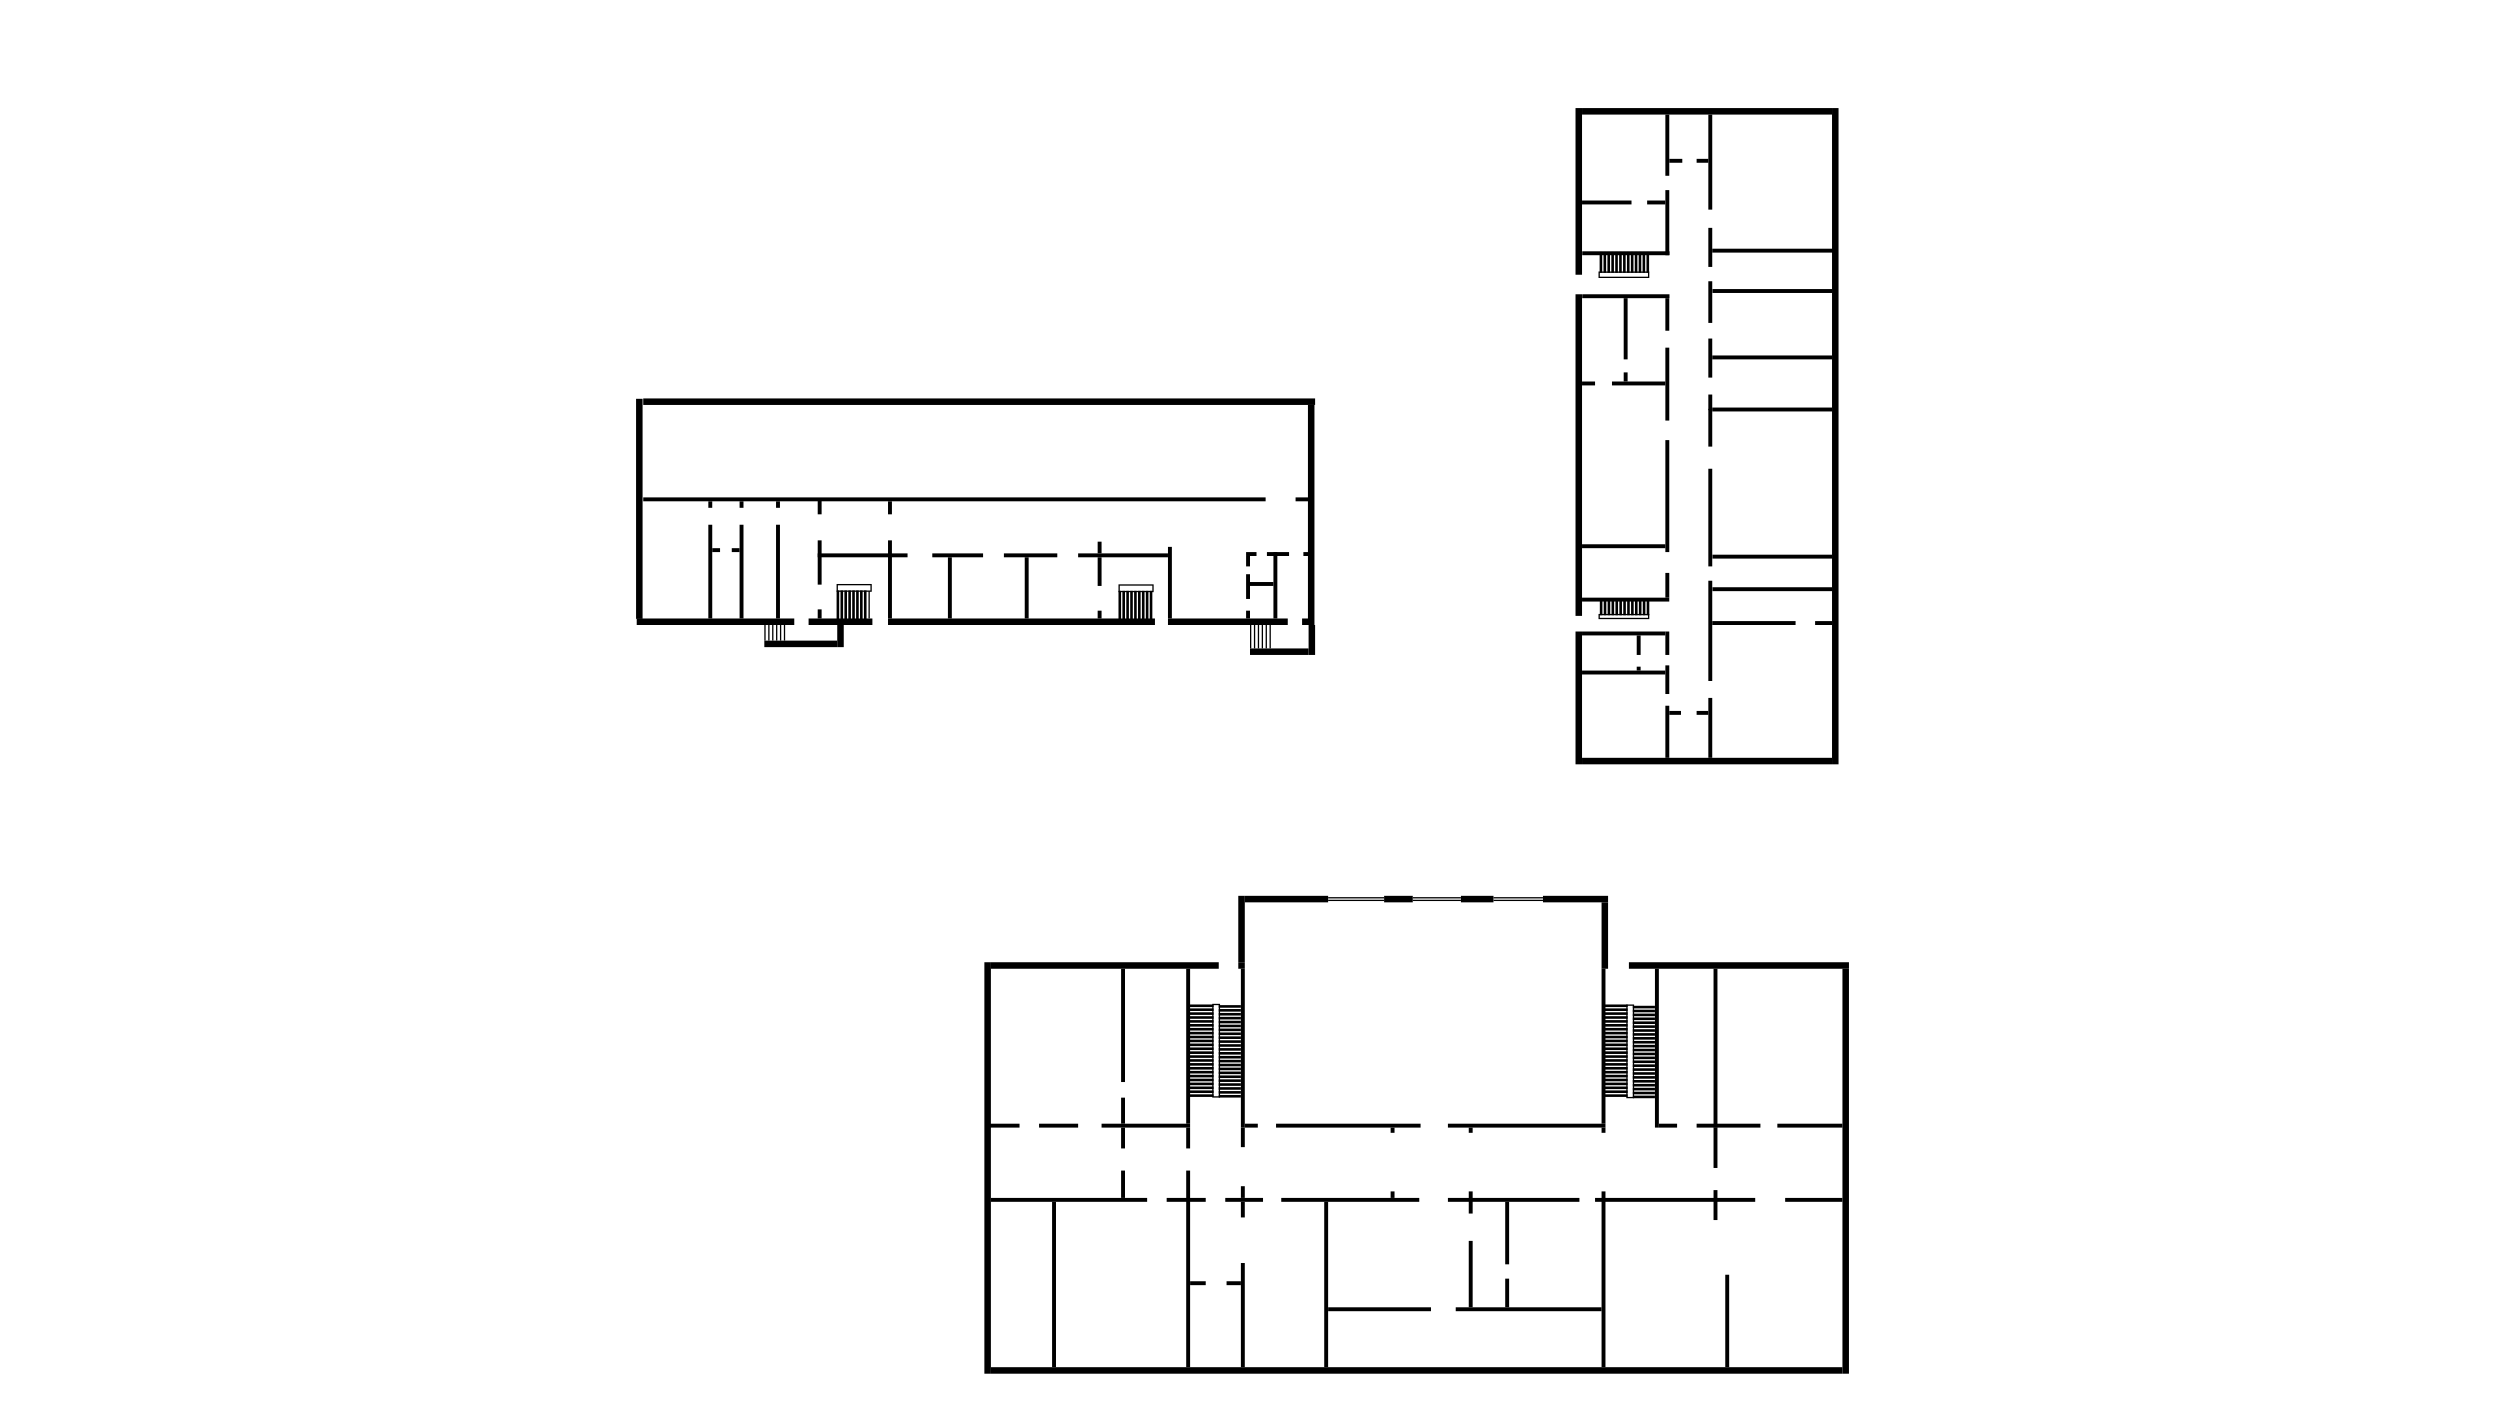
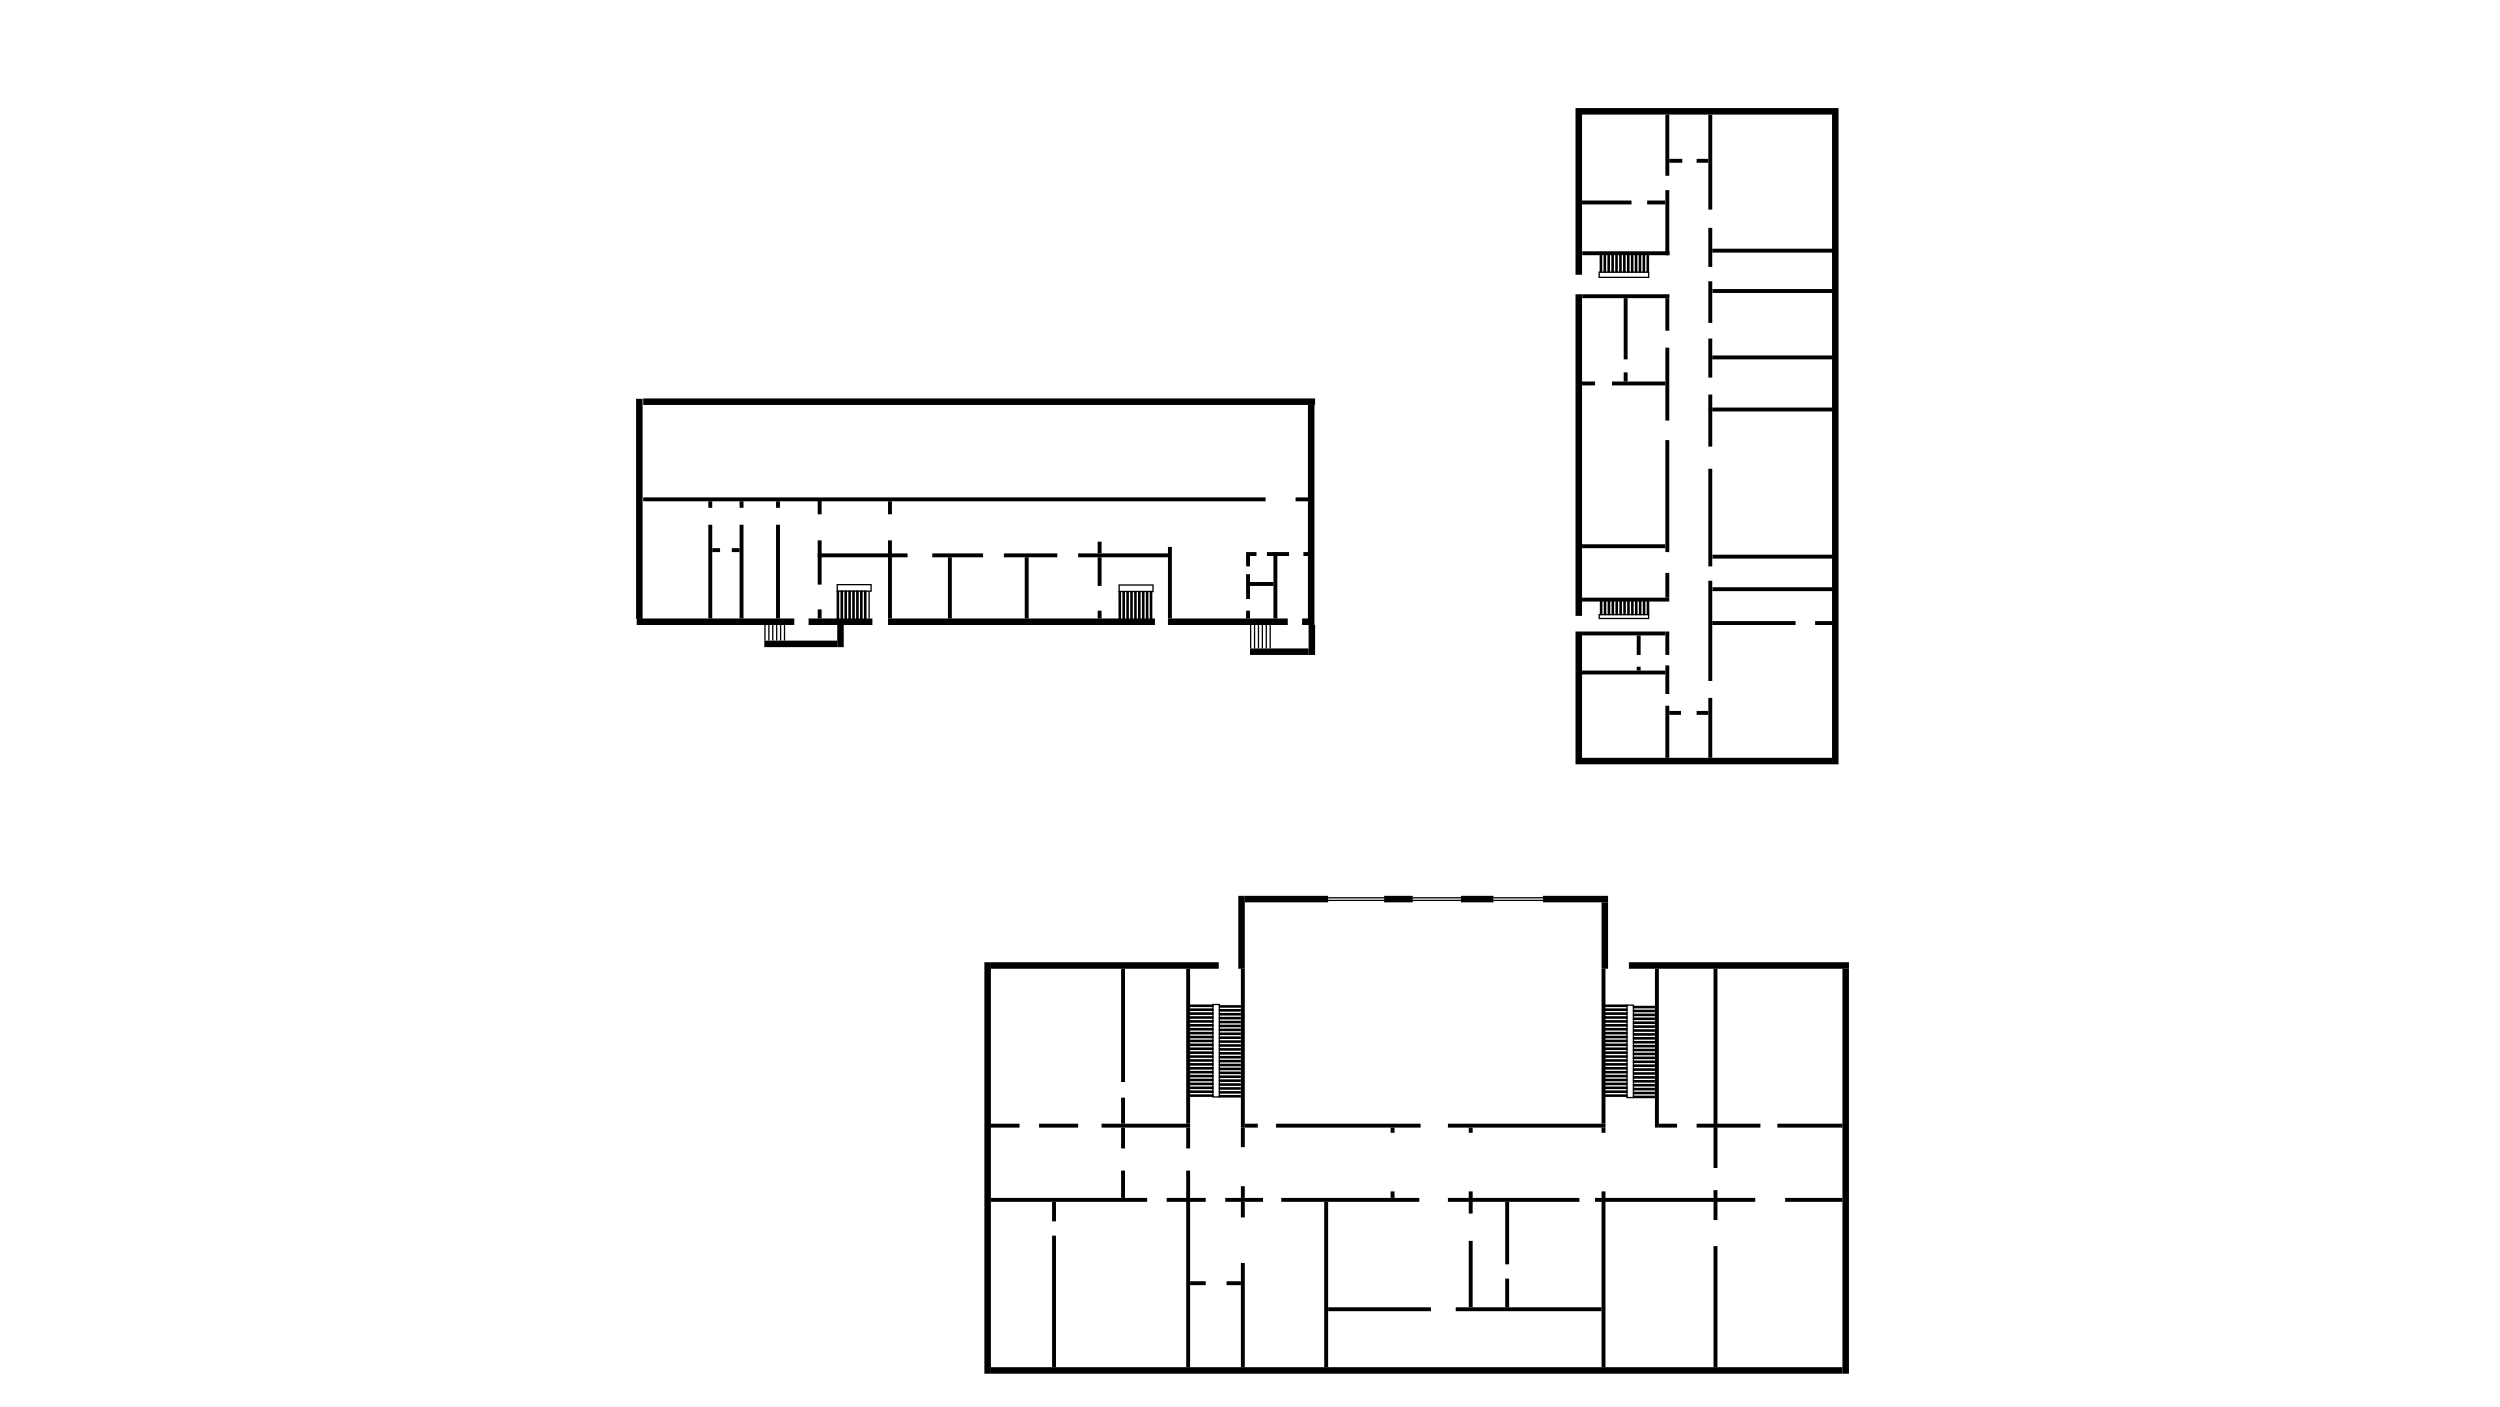
<svg xmlns="http://www.w3.org/2000/svg" width="1920" height="1080" viewBox="0 0 1920 1080">
  <defs>
    <style>
      .cls-1 {
        fill: none;
        stroke: #000;
        stroke-width: 1px;
      }
    </style>
  </defs>
  <g id="Монтажная_область_1" data-name="Монтажная область 1">
    <g id="_1-3" data-name="1-3">
      <g id="стены">
        <rect id="Прямоугольник_574" data-name="Прямоугольник 574" x="756" y="739" width="5" height="316" />
        <rect id="Прямоугольник_675" data-name="Прямоугольник 675" x="761" y="739" width="175" height="5" />
-         <rect id="Прямоугольник_676" data-name="Прямоугольник 676" x="951" y="739" width="5" height="5" />
-         <rect id="Прямоугольник_579" data-name="Прямоугольник 579" x="951" y="688" width="5" height="51" />
+         <rect id="Прямоугольник_579" data-name="Прямоугольник 579" x="951" y="688" width="5" height="56" />
        <rect id="Прямоугольник_570" data-name="Прямоугольник 570" x="956" y="688" width="64" height="5" />
-         <rect id="Прямоугольник_676-2" data-name="Прямоугольник 676" x="1063" y="688" width="22" height="5" />
+         <rect id="Прямоугольник_676" data-name="Прямоугольник 676" x="1063" y="688" width="22" height="5" />
        <rect id="Прямоугольник_677" data-name="Прямоугольник 677" x="1122" y="688" width="25" height="5" />
        <rect id="Прямоугольник_678" data-name="Прямоугольник 678" x="1185" y="688" width="50" height="5" />
        <rect id="Прямоугольник_679" data-name="Прямоугольник 679" x="1147" y="691" width="38" height="1" />
        <rect id="Прямоугольник_680" data-name="Прямоугольник 680" x="1147" y="689" width="38" height="1" />
        <rect id="Прямоугольник_681" data-name="Прямоугольник 681" x="1085" y="691" width="37" height="1" />
        <rect id="Прямоугольник_682" data-name="Прямоугольник 682" x="1085" y="689" width="37" height="1" />
        <rect id="Прямоугольник_683" data-name="Прямоугольник 683" x="1020" y="689" width="43" height="1" />
        <rect id="Прямоугольник_684" data-name="Прямоугольник 684" x="1020" y="691" width="43" height="1" />
        <rect id="Прямоугольник_581" data-name="Прямоугольник 581" x="1230" y="693" width="5" height="51" />
        <rect id="Прямоугольник_582" data-name="Прямоугольник 582" x="1251" y="739" width="169" height="5" />
        <rect id="Прямоугольник_593" data-name="Прямоугольник 593" x="1415" y="744" width="5" height="311" />
        <rect id="Прямоугольник_579-2" data-name="Прямоугольник 579" x="761" y="1050" width="654" height="5" />
        <rect id="Прямоугольник_666" data-name="Прямоугольник 666" x="861" y="899" width="3" height="21" />
        <rect id="Прямоугольник_667" data-name="Прямоугольник 667" x="896" y="920" width="30" height="3" />
        <rect id="Прямоугольник_668" data-name="Прямоугольник 668" x="911" y="899" width="3" height="151" />
        <rect id="Прямоугольник_658" data-name="Прямоугольник 658" x="914" y="984" width="12" height="3" />
        <rect id="Прямоугольник_659" data-name="Прямоугольник 659" x="942" y="984" width="11" height="3" />
        <rect id="Прямоугольник_660" data-name="Прямоугольник 660" x="941" y="920" width="29" height="3" />
        <rect id="Прямоугольник_661" data-name="Прямоугольник 661" x="953" y="911" width="3" height="9" />
        <rect id="Прямоугольник_662" data-name="Прямоугольник 662" x="984" y="920" width="106" height="3" />
        <rect id="Прямоугольник_663" data-name="Прямоугольник 663" x="1068" y="915" width="3" height="5" />
        <rect id="Прямоугольник_664" data-name="Прямоугольник 664" x="1017" y="923" width="3" height="127" />
        <rect id="Прямоугольник_665" data-name="Прямоугольник 665" x="1020" y="1004" width="79" height="3" />
        <rect id="Прямоугольник_666-2" data-name="Прямоугольник 666" x="1118" y="1004" width="112" height="3" />
        <rect id="Прямоугольник_667-2" data-name="Прямоугольник 667" x="1230" y="915" width="3" height="135" />
        <rect id="Прямоугольник_668-2" data-name="Прямоугольник 668" x="1128" y="953" width="3" height="51" />
        <rect id="Прямоугольник_669" data-name="Прямоугольник 669" x="1156" y="982" width="3" height="22" />
        <rect id="Прямоугольник_670" data-name="Прямоугольник 670" x="1128" y="915" width="3" height="17" />
        <rect id="Прямоугольник_671" data-name="Прямоугольник 671" x="1112" y="920" width="101" height="3" />
        <rect id="Прямоугольник_646" data-name="Прямоугольник 646" x="1225" y="920" width="123" height="3" />
        <rect id="Прямоугольник_672" data-name="Прямоугольник 672" x="1156" y="923" width="3" height="48" />
        <rect id="Прямоугольник_673" data-name="Прямоугольник 673" x="1316" y="914" width="3" height="23" />
-         <rect id="Прямоугольник_674" data-name="Прямоугольник 674" x="1325" y="979" width="3" height="71" />
+         <rect id="Прямоугольник_674" data-name="Прямоугольник 674" x="1316" y="957" width="3" height="93" />
        <rect id="Прямоугольник_675-2" data-name="Прямоугольник 675" x="1371" y="920" width="44" height="3" />
        <rect id="Прямоугольник_577" data-name="Прямоугольник 577" x="761" y="920" width="120" height="3" />
        <rect id="Прямоугольник_588" data-name="Прямоугольник 588" x="953" y="970" width="3" height="80" />
        <rect id="Прямоугольник_682-2" data-name="Прямоугольник 682" x="953" y="923" width="3" height="12" />
-         <rect id="Прямоугольник_589" data-name="Прямоугольник 589" x="808" y="923" width="3" height="127" />
+         <rect id="Прямоугольник_589" data-name="Прямоугольник 589" x="808" y="949" width="3" height="101" />
+         <rect id="Прямоугольник_663-2" data-name="Прямоугольник 663" x="808" y="923" width="3" height="15" />
        <rect id="Прямоугольник_568" data-name="Прямоугольник 568" x="760" y="863" width="23" height="3" />
        <rect id="Прямоугольник_644" data-name="Прямоугольник 644" x="798" y="863" width="30" height="3" />
        <rect id="Прямоугольник_570-2" data-name="Прямоугольник 570" x="846" y="863" width="68" height="3" />
        <rect id="Прямоугольник_677-2" data-name="Прямоугольник 677" x="911" y="866" width="3" height="16" />
        <rect id="Прямоугольник_678-2" data-name="Прямоугольник 678" x="861" y="866" width="3" height="16" />
        <rect id="Прямоугольник_645" data-name="Прямоугольник 645" x="861" y="843" width="3" height="20" />
        <rect id="Прямоугольник_679-2" data-name="Прямоугольник 679" x="953" y="866" width="3" height="15" />
        <rect id="Прямоугольник_591" data-name="Прямоугольник 591" x="861" y="744" width="3" height="87" />
        <rect id="Прямоугольник_592" data-name="Прямоугольник 592" x="911" y="744" width="3" height="119" />
        <rect id="Прямоугольник_593-2" data-name="Прямоугольник 593" x="953" y="744" width="3" height="122" />
        <rect id="Прямоугольник_569" data-name="Прямоугольник 569" x="980" y="863" width="111" height="3" />
        <rect id="Прямоугольник_647" data-name="Прямоугольник 647" x="956" y="863" width="10" height="3" />
        <rect id="Прямоугольник_679-3" data-name="Прямоугольник 679" x="1112" y="863" width="121" height="3" />
        <rect id="Прямоугольник_680-2" data-name="Прямоугольник 680" x="1230" y="866" width="3" height="4" />
        <rect id="Прямоугольник_681-2" data-name="Прямоугольник 681" x="1128" y="866" width="3" height="4" />
        <rect id="Прямоугольник_682-3" data-name="Прямоугольник 682" x="1068" y="866" width="3" height="4" />
        <rect id="Прямоугольник_595" data-name="Прямоугольник 595" x="1230" y="744" width="3" height="119" />
        <rect id="Прямоугольник_597" data-name="Прямоугольник 597" x="1271" y="744" width="3" height="122" />
        <rect id="Прямоугольник_598" data-name="Прямоугольник 598" x="1316" y="744" width="3" height="122" />
        <rect id="Прямоугольник_569-2" data-name="Прямоугольник 569" x="1274" y="863" width="14" height="3" />
        <rect id="Прямоугольник_601" data-name="Прямоугольник 601" x="1303" y="863" width="49" height="3" />
        <rect id="Прямоугольник_648" data-name="Прямоугольник 648" x="1365" y="863" width="50" height="3" />
        <rect id="Прямоугольник_675-3" data-name="Прямоугольник 675" x="1316" y="866" width="3" height="31" />
      </g>
      <g id="Лестницы">
        <g id="Лестница_1" data-name="Лестница 1">
          <rect id="Прямоугольник_99" data-name="Прямоугольник 99" class="cls-1" x="1249.5" y="771.938" width="5" height="71" />
          <rect id="Прямоугольник_100" data-name="Прямоугольник 100" class="cls-1" x="1232.5" y="807.938" width="17" height="1" />
          <rect id="Прямоугольник_101" data-name="Прямоугольник 101" class="cls-1" x="1232.5" y="804.938" width="17" height="1" />
          <rect id="Прямоугольник_102" data-name="Прямоугольник 102" class="cls-1" x="1232.5" y="801.938" width="17" height="1" />
          <rect id="Прямоугольник_103" data-name="Прямоугольник 103" class="cls-1" x="1232.5" y="798.938" width="17" height="1" />
          <rect id="Прямоугольник_104" data-name="Прямоугольник 104" class="cls-1" x="1232.5" y="795.938" width="17" height="1" />
          <rect id="Прямоугольник_105" data-name="Прямоугольник 105" class="cls-1" x="1232.5" y="792.938" width="17" height="1" />
          <rect id="Прямоугольник_106" data-name="Прямоугольник 106" class="cls-1" x="1232.5" y="789.938" width="17" height="1" />
          <rect id="Прямоугольник_107" data-name="Прямоугольник 107" class="cls-1" x="1232.5" y="786.938" width="17" height="1" />
          <rect id="Прямоугольник_108" data-name="Прямоугольник 108" class="cls-1" x="1232.5" y="783.938" width="17" height="1" />
          <rect id="Прямоугольник_109" data-name="Прямоугольник 109" class="cls-1" x="1232.5" y="780.938" width="17" height="1" />
          <rect id="Прямоугольник_110" data-name="Прямоугольник 110" class="cls-1" x="1232.5" y="777.938" width="17" height="1" />
          <rect id="Прямоугольник_111" data-name="Прямоугольник 111" class="cls-1" x="1232.5" y="774.938" width="17" height="1" />
          <rect id="Прямоугольник_112" data-name="Прямоугольник 112" class="cls-1" x="1232.5" y="771.938" width="17" height="1" />
          <rect id="Прямоугольник_113" data-name="Прямоугольник 113" class="cls-1" x="1254.5" y="808.938" width="16" height="1" />
          <rect id="Прямоугольник_100-2" data-name="Прямоугольник 100" class="cls-1" x="1254.5" y="805.938" width="16" height="1" />
          <rect id="Прямоугольник_101-2" data-name="Прямоугольник 101" class="cls-1" x="1254.5" y="802.938" width="16" height="1" />
          <rect id="Прямоугольник_102-2" data-name="Прямоугольник 102" class="cls-1" x="1254.5" y="799.938" width="16" height="1" />
          <rect id="Прямоугольник_103-2" data-name="Прямоугольник 103" class="cls-1" x="1254.5" y="796.938" width="16" height="1" />
          <rect id="Прямоугольник_113-2" data-name="Прямоугольник 113" class="cls-1" x="1254.5" y="823.938" width="16" height="1" />
          <rect id="Прямоугольник_100-3" data-name="Прямоугольник 100" class="cls-1" x="1254.5" y="820.938" width="16" height="1" />
          <rect id="Прямоугольник_101-3" data-name="Прямоугольник 101" class="cls-1" x="1254.5" y="817.938" width="16" height="1" />
          <rect id="Прямоугольник_102-3" data-name="Прямоугольник 102" class="cls-1" x="1254.5" y="814.938" width="16" height="1" />
          <rect id="Прямоугольник_103-3" data-name="Прямоугольник 103" class="cls-1" x="1254.5" y="811.938" width="16" height="1" />
          <rect id="Прямоугольник_113-3" data-name="Прямоугольник 113" class="cls-1" x="1254.5" y="838.938" width="16" height="1" />
          <rect id="Прямоугольник_113-4" data-name="Прямоугольник 113" class="cls-1" x="1254.5" y="841.938" width="16" height="1" />
          <rect id="Прямоугольник_100-4" data-name="Прямоугольник 100" class="cls-1" x="1254.5" y="835.938" width="16" height="1" />
          <rect id="Прямоугольник_101-4" data-name="Прямоугольник 101" class="cls-1" x="1254.5" y="832.938" width="16" height="1" />
          <rect id="Прямоугольник_102-4" data-name="Прямоугольник 102" class="cls-1" x="1254.5" y="829.938" width="16" height="1" />
          <rect id="Прямоугольник_103-4" data-name="Прямоугольник 103" class="cls-1" x="1254.5" y="826.938" width="16" height="1" />
          <rect id="Прямоугольник_113-5" data-name="Прямоугольник 113" class="cls-1" x="1232.5" y="822.938" width="17" height="1" />
          <rect id="Прямоугольник_100-5" data-name="Прямоугольник 100" class="cls-1" x="1232.5" y="819.938" width="17" height="1" />
          <rect id="Прямоугольник_101-5" data-name="Прямоугольник 101" class="cls-1" x="1232.5" y="816.938" width="17" height="1" />
          <rect id="Прямоугольник_102-5" data-name="Прямоугольник 102" class="cls-1" x="1232.5" y="813.938" width="17" height="1" />
          <rect id="Прямоугольник_103-5" data-name="Прямоугольник 103" class="cls-1" x="1232.5" y="810.938" width="17" height="1" />
          <rect id="Прямоугольник_113-6" data-name="Прямоугольник 113" class="cls-1" x="1232.5" y="837.938" width="17" height="1" />
          <rect id="Прямоугольник_113-7" data-name="Прямоугольник 113" class="cls-1" x="1232.5" y="840.938" width="17" height="1" />
          <rect id="Прямоугольник_100-6" data-name="Прямоугольник 100" class="cls-1" x="1232.5" y="834.938" width="17" height="1" />
          <rect id="Прямоугольник_101-6" data-name="Прямоугольник 101" class="cls-1" x="1232.5" y="831.938" width="17" height="1" />
          <rect id="Прямоугольник_102-6" data-name="Прямоугольник 102" class="cls-1" x="1232.5" y="828.938" width="17" height="1" />
          <rect id="Прямоугольник_103-6" data-name="Прямоугольник 103" class="cls-1" x="1232.5" y="825.938" width="17" height="1" />
          <rect id="Прямоугольник_104-2" data-name="Прямоугольник 104" class="cls-1" x="1254.5" y="793.938" width="16" height="1" />
          <rect id="Прямоугольник_105-2" data-name="Прямоугольник 105" class="cls-1" x="1254.5" y="790.938" width="16" height="1" />
          <rect id="Прямоугольник_106-2" data-name="Прямоугольник 106" class="cls-1" x="1254.5" y="787.938" width="16" height="1" />
          <rect id="Прямоугольник_107-2" data-name="Прямоугольник 107" class="cls-1" x="1254.5" y="784.938" width="16" height="1" />
          <rect id="Прямоугольник_108-2" data-name="Прямоугольник 108" class="cls-1" x="1254.5" y="781.938" width="16" height="1" />
          <rect id="Прямоугольник_109-2" data-name="Прямоугольник 109" class="cls-1" x="1254.5" y="778.938" width="16" height="1" />
          <rect id="Прямоугольник_110-2" data-name="Прямоугольник 110" class="cls-1" x="1254.5" y="775.938" width="16" height="1" />
          <rect id="Прямоугольник_111-2" data-name="Прямоугольник 111" class="cls-1" x="1254.5" y="772.938" width="16" height="1" />
        </g>
        <g id="Лестница_1-2" data-name="Лестница 1">
          <rect id="Прямоугольник_99-2" data-name="Прямоугольник 99" class="cls-1" x="931.5" y="771.438" width="5" height="71" />
          <rect id="Прямоугольник_100-7" data-name="Прямоугольник 100" class="cls-1" x="913.5" y="807.938" width="18" height="1" />
          <rect id="Прямоугольник_101-7" data-name="Прямоугольник 101" class="cls-1" x="913.5" y="804.938" width="18" height="1" />
          <rect id="Прямоугольник_102-7" data-name="Прямоугольник 102" class="cls-1" x="913.5" y="801.938" width="18" height="1" />
          <rect id="Прямоугольник_103-7" data-name="Прямоугольник 103" class="cls-1" x="913.5" y="798.938" width="18" height="1" />
          <rect id="Прямоугольник_104-3" data-name="Прямоугольник 104" class="cls-1" x="913.5" y="795.938" width="18" height="1" />
          <rect id="Прямоугольник_105-3" data-name="Прямоугольник 105" class="cls-1" x="913.5" y="792.938" width="18" height="1" />
          <rect id="Прямоугольник_106-3" data-name="Прямоугольник 106" class="cls-1" x="913.5" y="789.938" width="18" height="1" />
          <rect id="Прямоугольник_107-3" data-name="Прямоугольник 107" class="cls-1" x="913.5" y="786.938" width="18" height="1" />
          <rect id="Прямоугольник_108-3" data-name="Прямоугольник 108" class="cls-1" x="913.5" y="783.938" width="18" height="1" />
          <rect id="Прямоугольник_109-3" data-name="Прямоугольник 109" class="cls-1" x="913.5" y="780.938" width="18" height="1" />
          <rect id="Прямоугольник_110-3" data-name="Прямоугольник 110" class="cls-1" x="913.5" y="777.938" width="18" height="1" />
          <rect id="Прямоугольник_111-3" data-name="Прямоугольник 111" class="cls-1" x="913.5" y="774.938" width="18" height="1" />
          <rect id="Прямоугольник_112-2" data-name="Прямоугольник 112" class="cls-1" x="913.5" y="771.938" width="18" height="1" />
          <rect id="Прямоугольник_113-8" data-name="Прямоугольник 113" class="cls-1" x="936.5" y="808.438" width="16" height="1" />
          <rect id="Прямоугольник_100-8" data-name="Прямоугольник 100" class="cls-1" x="936.5" y="805.438" width="16" height="1" />
          <rect id="Прямоугольник_101-8" data-name="Прямоугольник 101" class="cls-1" x="936.5" y="802.438" width="16" height="1" />
          <rect id="Прямоугольник_102-8" data-name="Прямоугольник 102" class="cls-1" x="936.5" y="799.438" width="16" height="1" />
          <rect id="Прямоугольник_103-8" data-name="Прямоугольник 103" class="cls-1" x="936.5" y="796.438" width="16" height="1" />
          <rect id="Прямоугольник_113-9" data-name="Прямоугольник 113" class="cls-1" x="936.5" y="823.438" width="16" height="1" />
          <rect id="Прямоугольник_100-9" data-name="Прямоугольник 100" class="cls-1" x="936.5" y="820.438" width="16" height="1" />
          <rect id="Прямоугольник_101-9" data-name="Прямоугольник 101" class="cls-1" x="936.5" y="817.438" width="16" height="1" />
          <rect id="Прямоугольник_102-9" data-name="Прямоугольник 102" class="cls-1" x="936.5" y="814.438" width="16" height="1" />
          <rect id="Прямоугольник_103-9" data-name="Прямоугольник 103" class="cls-1" x="936.5" y="811.438" width="16" height="1" />
          <rect id="Прямоугольник_113-10" data-name="Прямоугольник 113" class="cls-1" x="936.5" y="838.438" width="16" height="1" />
          <rect id="Прямоугольник_113-11" data-name="Прямоугольник 113" class="cls-1" x="936.5" y="841.438" width="16" height="1" />
          <rect id="Прямоугольник_100-10" data-name="Прямоугольник 100" class="cls-1" x="936.5" y="835.438" width="16" height="1" />
          <rect id="Прямоугольник_101-10" data-name="Прямоугольник 101" class="cls-1" x="936.5" y="832.438" width="16" height="1" />
          <rect id="Прямоугольник_102-10" data-name="Прямоугольник 102" class="cls-1" x="936.5" y="829.438" width="16" height="1" />
          <rect id="Прямоугольник_103-10" data-name="Прямоугольник 103" class="cls-1" x="936.5" y="826.438" width="16" height="1" />
          <rect id="Прямоугольник_113-12" data-name="Прямоугольник 113" class="cls-1" x="913.5" y="822.938" width="18" height="1" />
          <rect id="Прямоугольник_100-11" data-name="Прямоугольник 100" class="cls-1" x="913.5" y="819.938" width="18" height="1" />
          <rect id="Прямоугольник_101-11" data-name="Прямоугольник 101" class="cls-1" x="913.5" y="816.938" width="18" height="1" />
          <rect id="Прямоугольник_102-11" data-name="Прямоугольник 102" class="cls-1" x="913.5" y="813.938" width="18" height="1" />
          <rect id="Прямоугольник_103-11" data-name="Прямоугольник 103" class="cls-1" x="913.5" y="810.938" width="18" height="1" />
          <rect id="Прямоугольник_113-13" data-name="Прямоугольник 113" class="cls-1" x="913.5" y="837.938" width="18" height="1" />
          <rect id="Прямоугольник_113-14" data-name="Прямоугольник 113" class="cls-1" x="913.5" y="840.938" width="18" height="1" />
          <rect id="Прямоугольник_100-12" data-name="Прямоугольник 100" class="cls-1" x="913.5" y="834.938" width="18" height="1" />
          <rect id="Прямоугольник_101-12" data-name="Прямоугольник 101" class="cls-1" x="913.5" y="831.938" width="18" height="1" />
          <rect id="Прямоугольник_102-12" data-name="Прямоугольник 102" class="cls-1" x="913.5" y="828.938" width="18" height="1" />
          <rect id="Прямоугольник_103-12" data-name="Прямоугольник 103" class="cls-1" x="913.5" y="825.938" width="18" height="1" />
          <rect id="Прямоугольник_104-4" data-name="Прямоугольник 104" class="cls-1" x="936.5" y="793.438" width="16" height="1" />
          <rect id="Прямоугольник_105-4" data-name="Прямоугольник 105" class="cls-1" x="936.5" y="790.438" width="16" height="1" />
          <rect id="Прямоугольник_106-4" data-name="Прямоугольник 106" class="cls-1" x="936.5" y="787.438" width="16" height="1" />
          <rect id="Прямоугольник_107-4" data-name="Прямоугольник 107" class="cls-1" x="936.5" y="784.438" width="16" height="1" />
          <rect id="Прямоугольник_108-4" data-name="Прямоугольник 108" class="cls-1" x="936.5" y="781.438" width="16" height="1" />
          <rect id="Прямоугольник_109-4" data-name="Прямоугольник 109" class="cls-1" x="936.5" y="778.438" width="16" height="1" />
          <rect id="Прямоугольник_110-4" data-name="Прямоугольник 110" class="cls-1" x="936.5" y="775.438" width="16" height="1" />
          <rect id="Прямоугольник_111-4" data-name="Прямоугольник 111" class="cls-1" x="936.5" y="772.438" width="16" height="1" />
        </g>
      </g>
    </g>
    <g id="_2-3" data-name="2-3">
      <g id="Стены-2" data-name="Стены">
        <rect id="Прямоугольник_565" data-name="Прямоугольник 565" x="1215" y="83" width="192" height="5" />
        <rect id="Прямоугольник_522" data-name="Прямоугольник 522" x="1279" y="146" width="3" height="50" />
        <rect id="Прямоугольник_775" data-name="Прямоугольник 775" x="1265" y="154" width="14" height="3" />
        <rect id="Прямоугольник_776" data-name="Прямоугольник 776" x="1282" y="122" width="10" height="3" />
        <rect id="Прямоугольник_777" data-name="Прямоугольник 777" x="1303" y="122" width="9" height="3" />
        <rect id="Прямоугольник_563" data-name="Прямоугольник 563" x="1279" y="88" width="3" height="47" />
        <rect id="Прямоугольник_563-2" data-name="Прямоугольник 563" x="1210" y="83" width="5" height="128" />
        <rect id="Прямоугольник_674-2" data-name="Прямоугольник 674" x="1210" y="226" width="5" height="247" />
        <rect id="Прямоугольник_675-4" data-name="Прямоугольник 675" x="1210" y="485" width="5" height="102" />
        <rect id="Прямоугольник_536" data-name="Прямоугольник 536" x="1215" y="418" width="64" height="3" />
        <rect id="Прямоугольник_564" data-name="Прямоугольник 564" x="1279" y="267" width="3" height="56" />
        <rect id="Прямоугольник_752" data-name="Прямоугольник 752" x="1238" y="293" width="41" height="3" />
        <rect id="Прямоугольник_753" data-name="Прямоугольник 753" x="1215" y="293" width="10" height="3" />
        <rect id="Прямоугольник_754" data-name="Прямоугольник 754" x="1247" y="286" width="3" height="7" />
        <rect id="Прямоугольник_602" data-name="Прямоугольник 602" x="1279" y="229" width="3" height="25" />
        <rect id="Прямоугольник_752-2" data-name="Прямоугольник 752" x="1247" y="229" width="3" height="47" />
        <rect id="Прямоугольник_542" data-name="Прямоугольник 542" x="1215.16" y="226" width="67" height="3" />
        <rect id="Прямоугольник_544" data-name="Прямоугольник 544" x="1215.16" y="193" width="67" height="3" />
        <rect id="Прямоугольник_546" data-name="Прямоугольник 546" x="1215" y="154" width="38" height="3" />
        <rect id="Прямоугольник_570-3" data-name="Прямоугольник 570" x="1312" y="88" width="3" height="73" />
        <rect id="Прямоугольник_776-2" data-name="Прямоугольник 776" x="1312" y="175" width="3" height="30" />
        <rect id="Прямоугольник_588-2" data-name="Прямоугольник 588" x="1407" y="83" width="5" height="504" />
        <rect id="Прямоугольник_562" data-name="Прямоугольник 562" x="1312" y="536" width="3" height="46" />
        <rect id="Прямоугольник_563-3" data-name="Прямоугольник 563" x="1312" y="446" width="3" height="77" />
        <rect id="Прямоугольник_566" data-name="Прямоугольник 566" x="1312" y="360" width="3" height="75" />
        <rect id="Прямоугольник_567" data-name="Прямоугольник 567" x="1312" y="303" width="3" height="40" />
        <rect id="Прямоугольник_568-2" data-name="Прямоугольник 568" x="1312" y="314" width="3" height="1" />
        <rect id="Прямоугольник_569-3" data-name="Прямоугольник 569" x="1312" y="216" width="3" height="32" />
        <rect id="Прямоугольник_776-3" data-name="Прямоугольник 776" x="1312" y="260" width="3" height="30" />
        <rect id="Прямоугольник_777-2" data-name="Прямоугольник 777" x="1315" y="273" width="92" height="3" />
        <rect id="Прямоугольник_559" data-name="Прямоугольник 559" x="1315.16" y="222" width="92" height="3" />
        <rect id="Прямоугольник_563-4" data-name="Прямоугольник 563" x="1315" y="191" width="93" height="3" />
        <rect id="Прямоугольник_561" data-name="Прямоугольник 561" x="1315" y="313" width="92" height="3" />
        <rect id="Прямоугольник_562-2" data-name="Прямоугольник 562" x="1315.16" y="426" width="92" height="3" />
        <rect id="Прямоугольник_772" data-name="Прямоугольник 772" x="1315" y="477" width="64" height="3" />
        <rect id="Прямоугольник_773" data-name="Прямоугольник 773" x="1394" y="477" width="13" height="3" />
        <rect id="Прямоугольник_565-2" data-name="Прямоугольник 565" x="1315.16" y="451" width="92" height="3" />
        <rect id="Прямоугольник_569-4" data-name="Прямоугольник 569" x="1279" y="440" width="3" height="19" />
        <rect id="Прямоугольник_563-5" data-name="Прямоугольник 563" x="1279" y="338" width="3" height="86" />
        <rect id="Прямоугольник_570-4" data-name="Прямоугольник 570" x="1279" y="485" width="3" height="18" />
        <rect id="Прямоугольник_571" data-name="Прямоугольник 571" x="1279" y="511" width="3" height="22" />
        <rect id="Прямоугольник_770" data-name="Прямоугольник 770" x="1215" y="515" width="64" height="3" />
        <rect id="Прямоугольник_771" data-name="Прямоугольник 771" x="1257" y="512" width="3" height="3" />
        <rect id="Прямоугольник_563-6" data-name="Прямоугольник 563" x="1279" y="542" width="3" height="40" />
        <rect id="Прямоугольник_768" data-name="Прямоугольник 768" x="1282" y="546" width="9" height="3" />
        <rect id="Прямоугольник_769" data-name="Прямоугольник 769" x="1303" y="546" width="9" height="3" />
        <rect id="Прямоугольник_576" data-name="Прямоугольник 576" x="1215" y="485" width="64" height="3" />
        <rect id="Прямоугольник_577-2" data-name="Прямоугольник 577" x="1215" y="459" width="67" height="3" />
        <rect id="Прямоугольник_757" data-name="Прямоугольник 757" x="1257" y="488" width="3" height="15" />
        <rect id="Прямоугольник_588-3" data-name="Прямоугольник 588" x="1215" y="582" width="192" height="5" />
      </g>
      <g id="Лестницы-2" data-name="Лестницы">
        <g id="Лестница_2" data-name="Лестница 2">
          <rect id="Прямоугольник_99-3" data-name="Прямоугольник 99" class="cls-1" x="1228.16" y="472" width="38" height="3" />
          <rect id="Прямоугольник_113-15" data-name="Прямоугольник 113" class="cls-1" x="1265.16" y="461" width="1" height="11" />
          <rect id="Прямоугольник_100-13" data-name="Прямоугольник 100" class="cls-1" x="1262.16" y="461" width="1" height="11" />
          <rect id="Прямоугольник_101-13" data-name="Прямоугольник 101" class="cls-1" x="1259.16" y="461" width="1" height="11" />
          <rect id="Прямоугольник_102-13" data-name="Прямоугольник 102" class="cls-1" x="1256.16" y="461" width="1" height="11" />
          <rect id="Прямоугольник_103-13" data-name="Прямоугольник 103" class="cls-1" x="1253.16" y="461" width="1" height="11" />
          <rect id="Прямоугольник_104-5" data-name="Прямоугольник 104" class="cls-1" x="1250.16" y="461" width="1" height="11" />
          <rect id="Прямоугольник_105-5" data-name="Прямоугольник 105" class="cls-1" x="1247.16" y="461" width="1" height="11" />
          <rect id="Прямоугольник_106-5" data-name="Прямоугольник 106" class="cls-1" x="1244.16" y="461" width="1" height="11" />
          <rect id="Прямоугольник_107-5" data-name="Прямоугольник 107" class="cls-1" x="1241.16" y="461" width="1" height="11" />
          <rect id="Прямоугольник_108-5" data-name="Прямоугольник 108" class="cls-1" x="1238.16" y="461" width="1" height="11" />
          <rect id="Прямоугольник_109-5" data-name="Прямоугольник 109" class="cls-1" x="1235.16" y="461" width="1" height="11" />
          <rect id="Прямоугольник_110-5" data-name="Прямоугольник 110" class="cls-1" x="1232.16" y="461" width="1" height="11" />
          <rect id="Прямоугольник_111-5" data-name="Прямоугольник 111" class="cls-1" x="1229.16" y="461" width="1" height="11" />
        </g>
        <g id="Лестница_2-2" data-name="Лестница 2">
          <rect id="Прямоугольник_99-4" data-name="Прямоугольник 99" class="cls-1" x="1228.16" y="209" width="38" height="4" />
          <rect id="Прямоугольник_113-16" data-name="Прямоугольник 113" class="cls-1" x="1265" y="194" width="1" height="15" />
          <rect id="Прямоугольник_100-14" data-name="Прямоугольник 100" class="cls-1" x="1262" y="194" width="1" height="15" />
          <rect id="Прямоугольник_101-14" data-name="Прямоугольник 101" class="cls-1" x="1259" y="194" width="1" height="15" />
          <rect id="Прямоугольник_102-14" data-name="Прямоугольник 102" class="cls-1" x="1256" y="194" width="1" height="15" />
          <rect id="Прямоугольник_103-14" data-name="Прямоугольник 103" class="cls-1" x="1253" y="194" width="1" height="15" />
          <rect id="Прямоугольник_104-6" data-name="Прямоугольник 104" class="cls-1" x="1250" y="194" width="1" height="15" />
          <rect id="Прямоугольник_105-6" data-name="Прямоугольник 105" class="cls-1" x="1247" y="194" width="1" height="15" />
          <rect id="Прямоугольник_106-6" data-name="Прямоугольник 106" class="cls-1" x="1244" y="194" width="1" height="15" />
          <rect id="Прямоугольник_107-6" data-name="Прямоугольник 107" class="cls-1" x="1241" y="194" width="1" height="15" />
          <rect id="Прямоугольник_108-6" data-name="Прямоугольник 108" class="cls-1" x="1238" y="194" width="1" height="15" />
          <rect id="Прямоугольник_109-6" data-name="Прямоугольник 109" class="cls-1" x="1235" y="194" width="1" height="15" />
          <rect id="Прямоугольник_110-6" data-name="Прямоугольник 110" class="cls-1" x="1232" y="194" width="1" height="15" />
          <rect id="Прямоугольник_111-6" data-name="Прямоугольник 111" class="cls-1" x="1229" y="194" width="1" height="15" />
        </g>
      </g>
    </g>
    <g id="_3-3" data-name="3-3">
      <g id="Стены_и_двери" data-name="Стены и двери">
        <rect id="Прямоугольник_20" data-name="Прямоугольник 20" x="1004.5" y="311" width="5" height="169" />
        <rect id="Прямоугольник_22" data-name="Прямоугольник 22" x="488.5" y="306.281" width="5" height="169" />
        <rect id="Прямоугольник_788" data-name="Прямоугольник 788" x="494" y="306" width="516" height="5" />
        <rect id="Прямоугольник_789" data-name="Прямоугольник 789" x="682" y="385" width="3" height="10" />
        <rect id="Прямоугольник_31" data-name="Прямоугольник 31" x="897" y="420" width="3" height="55" />
        <rect id="Прямоугольник_770-2" data-name="Прямоугольник 770" x="978" y="424" width="3" height="51" />
        <rect id="Прямоугольник_771-2" data-name="Прямоугольник 771" x="1001" y="424" width="4" height="3" />
        <rect id="Прямоугольник_772-2" data-name="Прямоугольник 772" x="973" y="424" width="17" height="3" />
        <rect id="Прямоугольник_773-2" data-name="Прямоугольник 773" x="957" y="424" width="8" height="3" />
        <rect id="Прямоугольник_774" data-name="Прямоугольник 774" x="957" y="427" width="3" height="8" />
        <rect id="Прямоугольник_775-2" data-name="Прямоугольник 775" x="957" y="441" width="3" height="19" />
        <rect id="Прямоугольник_776-4" data-name="Прямоугольник 776" x="957" y="469" width="3" height="6" />
        <rect id="Прямоугольник_778" data-name="Прямоугольник 778" x="975" y="480" width="1" height="18" />
        <rect id="Прямоугольник_779" data-name="Прямоугольник 779" x="972" y="480" width="1" height="18" />
        <rect id="Прямоугольник_780" data-name="Прямоугольник 780" x="969" y="480" width="1" height="18" />
        <rect id="Прямоугольник_781" data-name="Прямоугольник 781" x="966" y="480" width="1" height="18" />
        <rect id="Прямоугольник_782" data-name="Прямоугольник 782" x="963" y="480" width="1" height="18" />
        <rect id="Прямоугольник_783" data-name="Прямоугольник 783" x="960" y="480" width="1" height="18" />
        <rect id="Прямоугольник_784" data-name="Прямоугольник 784" x="587" y="480" width="1" height="12" />
        <rect id="Прямоугольник_785" data-name="Прямоугольник 785" x="590" y="480" width="1" height="12" />
        <rect id="Прямоугольник_786" data-name="Прямоугольник 786" x="593" y="480" width="1" height="12" />
        <rect id="Прямоугольник_787" data-name="Прямоугольник 787" x="596" y="480" width="1" height="12" />
        <rect id="Прямоугольник_788-2" data-name="Прямоугольник 788" x="599" y="480" width="1" height="12" />
        <rect id="Прямоугольник_789-2" data-name="Прямоугольник 789" x="602" y="480" width="1" height="12" />
        <rect id="Прямоугольник_777-3" data-name="Прямоугольник 777" x="960" y="447" width="18" height="3" />
        <rect id="Прямоугольник_32" data-name="Прямоугольник 32" x="828" y="425" width="69" height="3" />
        <rect id="Прямоугольник_810" data-name="Прямоугольник 810" x="843" y="416" width="3" height="9" />
        <rect id="Прямоугольник_811" data-name="Прямоугольник 811" x="771" y="425" width="41" height="3" />
        <rect id="Прямоугольник_812" data-name="Прямоугольник 812" x="716" y="425" width="39" height="3" />
        <rect id="Прямоугольник_813" data-name="Прямоугольник 813" x="787" y="428" width="3" height="47" />
        <rect id="Прямоугольник_814" data-name="Прямоугольник 814" x="728" y="428" width="3" height="47" />
        <rect id="Прямоугольник_33" data-name="Прямоугольник 33" x="843" y="428" width="3" height="22" />
        <rect id="Прямоугольник_34" data-name="Прямоугольник 34" x="843" y="469" width="3" height="6" />
        <rect id="Прямоугольник_35" data-name="Прямоугольник 35" x="682" y="415" width="3" height="60" />
        <rect id="Прямоугольник_37" data-name="Прямоугольник 37" x="628" y="425" width="69" height="3" />
        <rect id="Прямоугольник_38" data-name="Прямоугольник 38" x="628" y="415" width="3" height="34" />
        <rect id="Прямоугольник_788-3" data-name="Прямоугольник 788" x="628" y="468" width="3" height="7" />
        <rect id="Прямоугольник_824" data-name="Прямоугольник 824" x="995" y="382" width="10" height="3" />
        <rect id="Прямоугольник_39" data-name="Прямоугольник 39" x="544" y="403" width="3" height="72" />
        <rect id="Прямоугольник_834" data-name="Прямоугольник 834" x="544" y="385" width="3" height="5" />
        <rect id="Прямоугольник_835" data-name="Прямоугольник 835" x="568" y="385" width="3" height="5" />
        <rect id="Прямоугольник_836" data-name="Прямоугольник 836" x="547" y="421" width="6" height="3" />
        <rect id="Прямоугольник_837" data-name="Прямоугольник 837" x="562" y="421" width="6" height="3" />
        <rect id="Прямоугольник_838" data-name="Прямоугольник 838" x="596" y="385" width="3" height="5" />
        <rect id="Прямоугольник_839" data-name="Прямоугольник 839" x="596" y="403" width="3" height="72" />
        <rect id="Прямоугольник_40" data-name="Прямоугольник 40" x="568" y="403" width="3" height="72" />
        <rect id="Прямоугольник_41" data-name="Прямоугольник 41" x="494" y="382" width="478" height="3" />
        <rect id="Прямоугольник_42" data-name="Прямоугольник 42" x="628" y="384" width="3" height="11" />
        <rect id="Прямоугольник_761" data-name="Прямоугольник 761" x="489" y="475" width="121" height="5" />
        <rect id="Прямоугольник_762" data-name="Прямоугольник 762" x="621" y="475" width="49" height="5" />
        <rect id="Прямоугольник_763" data-name="Прямоугольник 763" x="682" y="475" width="205" height="5" />
        <rect id="Прямоугольник_764" data-name="Прямоугольник 764" x="897" y="475" width="92" height="5" />
        <rect id="Прямоугольник_765" data-name="Прямоугольник 765" x="1000" y="475" width="5" height="5" />
        <rect id="Прямоугольник_766" data-name="Прямоугольник 766" x="1005" y="480" width="5" height="23" />
        <rect id="Прямоугольник_767" data-name="Прямоугольник 767" x="960" y="498" width="45" height="5" />
        <rect id="Прямоугольник_768-2" data-name="Прямоугольник 768" x="643" y="480" width="5" height="17" />
        <rect id="Прямоугольник_769-2" data-name="Прямоугольник 769" x="587" y="492" width="56" height="5" />
      </g>
      <g id="Лестницы-3" data-name="Лестницы">
        <g id="Лестница_3" data-name="Лестница 3">
          <rect id="Прямоугольник_99-5" data-name="Прямоугольник 99" class="cls-1" x="859.5" y="449.281" width="26" height="5" />
          <rect id="Прямоугольник_101-15" data-name="Прямоугольник 101" class="cls-1" x="859.5" y="454.281" width="1" height="21" />
          <rect id="Прямоугольник_102-15" data-name="Прямоугольник 102" class="cls-1" x="862.5" y="454.281" width="1" height="21" />
          <rect id="Прямоугольник_103-15" data-name="Прямоугольник 103" class="cls-1" x="865.5" y="454.281" width="1" height="21" />
          <rect id="Прямоугольник_104-7" data-name="Прямоугольник 104" class="cls-1" x="868.5" y="454.281" width="1" height="21" />
          <rect id="Прямоугольник_105-7" data-name="Прямоугольник 105" class="cls-1" x="871.5" y="454.281" width="1" height="21" />
          <rect id="Прямоугольник_106-7" data-name="Прямоугольник 106" class="cls-1" x="874.5" y="454.281" width="1" height="21" />
          <rect id="Прямоугольник_107-7" data-name="Прямоугольник 107" class="cls-1" x="877.5" y="454.281" width="1" height="21" />
          <rect id="Прямоугольник_108-7" data-name="Прямоугольник 108" class="cls-1" x="880.5" y="454.281" width="1" height="21" />
          <rect id="Прямоугольник_109-7" data-name="Прямоугольник 109" class="cls-1" x="883.5" y="454.281" width="1" height="21" />
          <rect id="Прямоугольник_99-6" data-name="Прямоугольник 99" class="cls-1" x="643" y="449" width="26" height="5" />
          <rect id="Прямоугольник_101-16" data-name="Прямоугольник 101" class="cls-1" x="643" y="454" width="1" height="21" />
          <rect id="Прямоугольник_102-16" data-name="Прямоугольник 102" class="cls-1" x="646" y="454" width="1" height="21" />
          <rect id="Прямоугольник_103-16" data-name="Прямоугольник 103" class="cls-1" x="649" y="454" width="1" height="21" />
          <rect id="Прямоугольник_104-8" data-name="Прямоугольник 104" class="cls-1" x="652" y="454" width="1" height="21" />
          <rect id="Прямоугольник_105-8" data-name="Прямоугольник 105" class="cls-1" x="655" y="454" width="1" height="21" />
          <rect id="Прямоугольник_106-8" data-name="Прямоугольник 106" class="cls-1" x="658" y="454" width="1" height="21" />
          <rect id="Прямоугольник_107-8" data-name="Прямоугольник 107" class="cls-1" x="661" y="454" width="1" height="21" />
          <rect id="Прямоугольник_108-8" data-name="Прямоугольник 108" class="cls-1" x="664" y="454" width="1" height="21" />
          <rect id="Прямоугольник_109-8" data-name="Прямоугольник 109" x="667" y="454" width="1" height="21" />
        </g>
      </g>
    </g>
  </g>
</svg>
